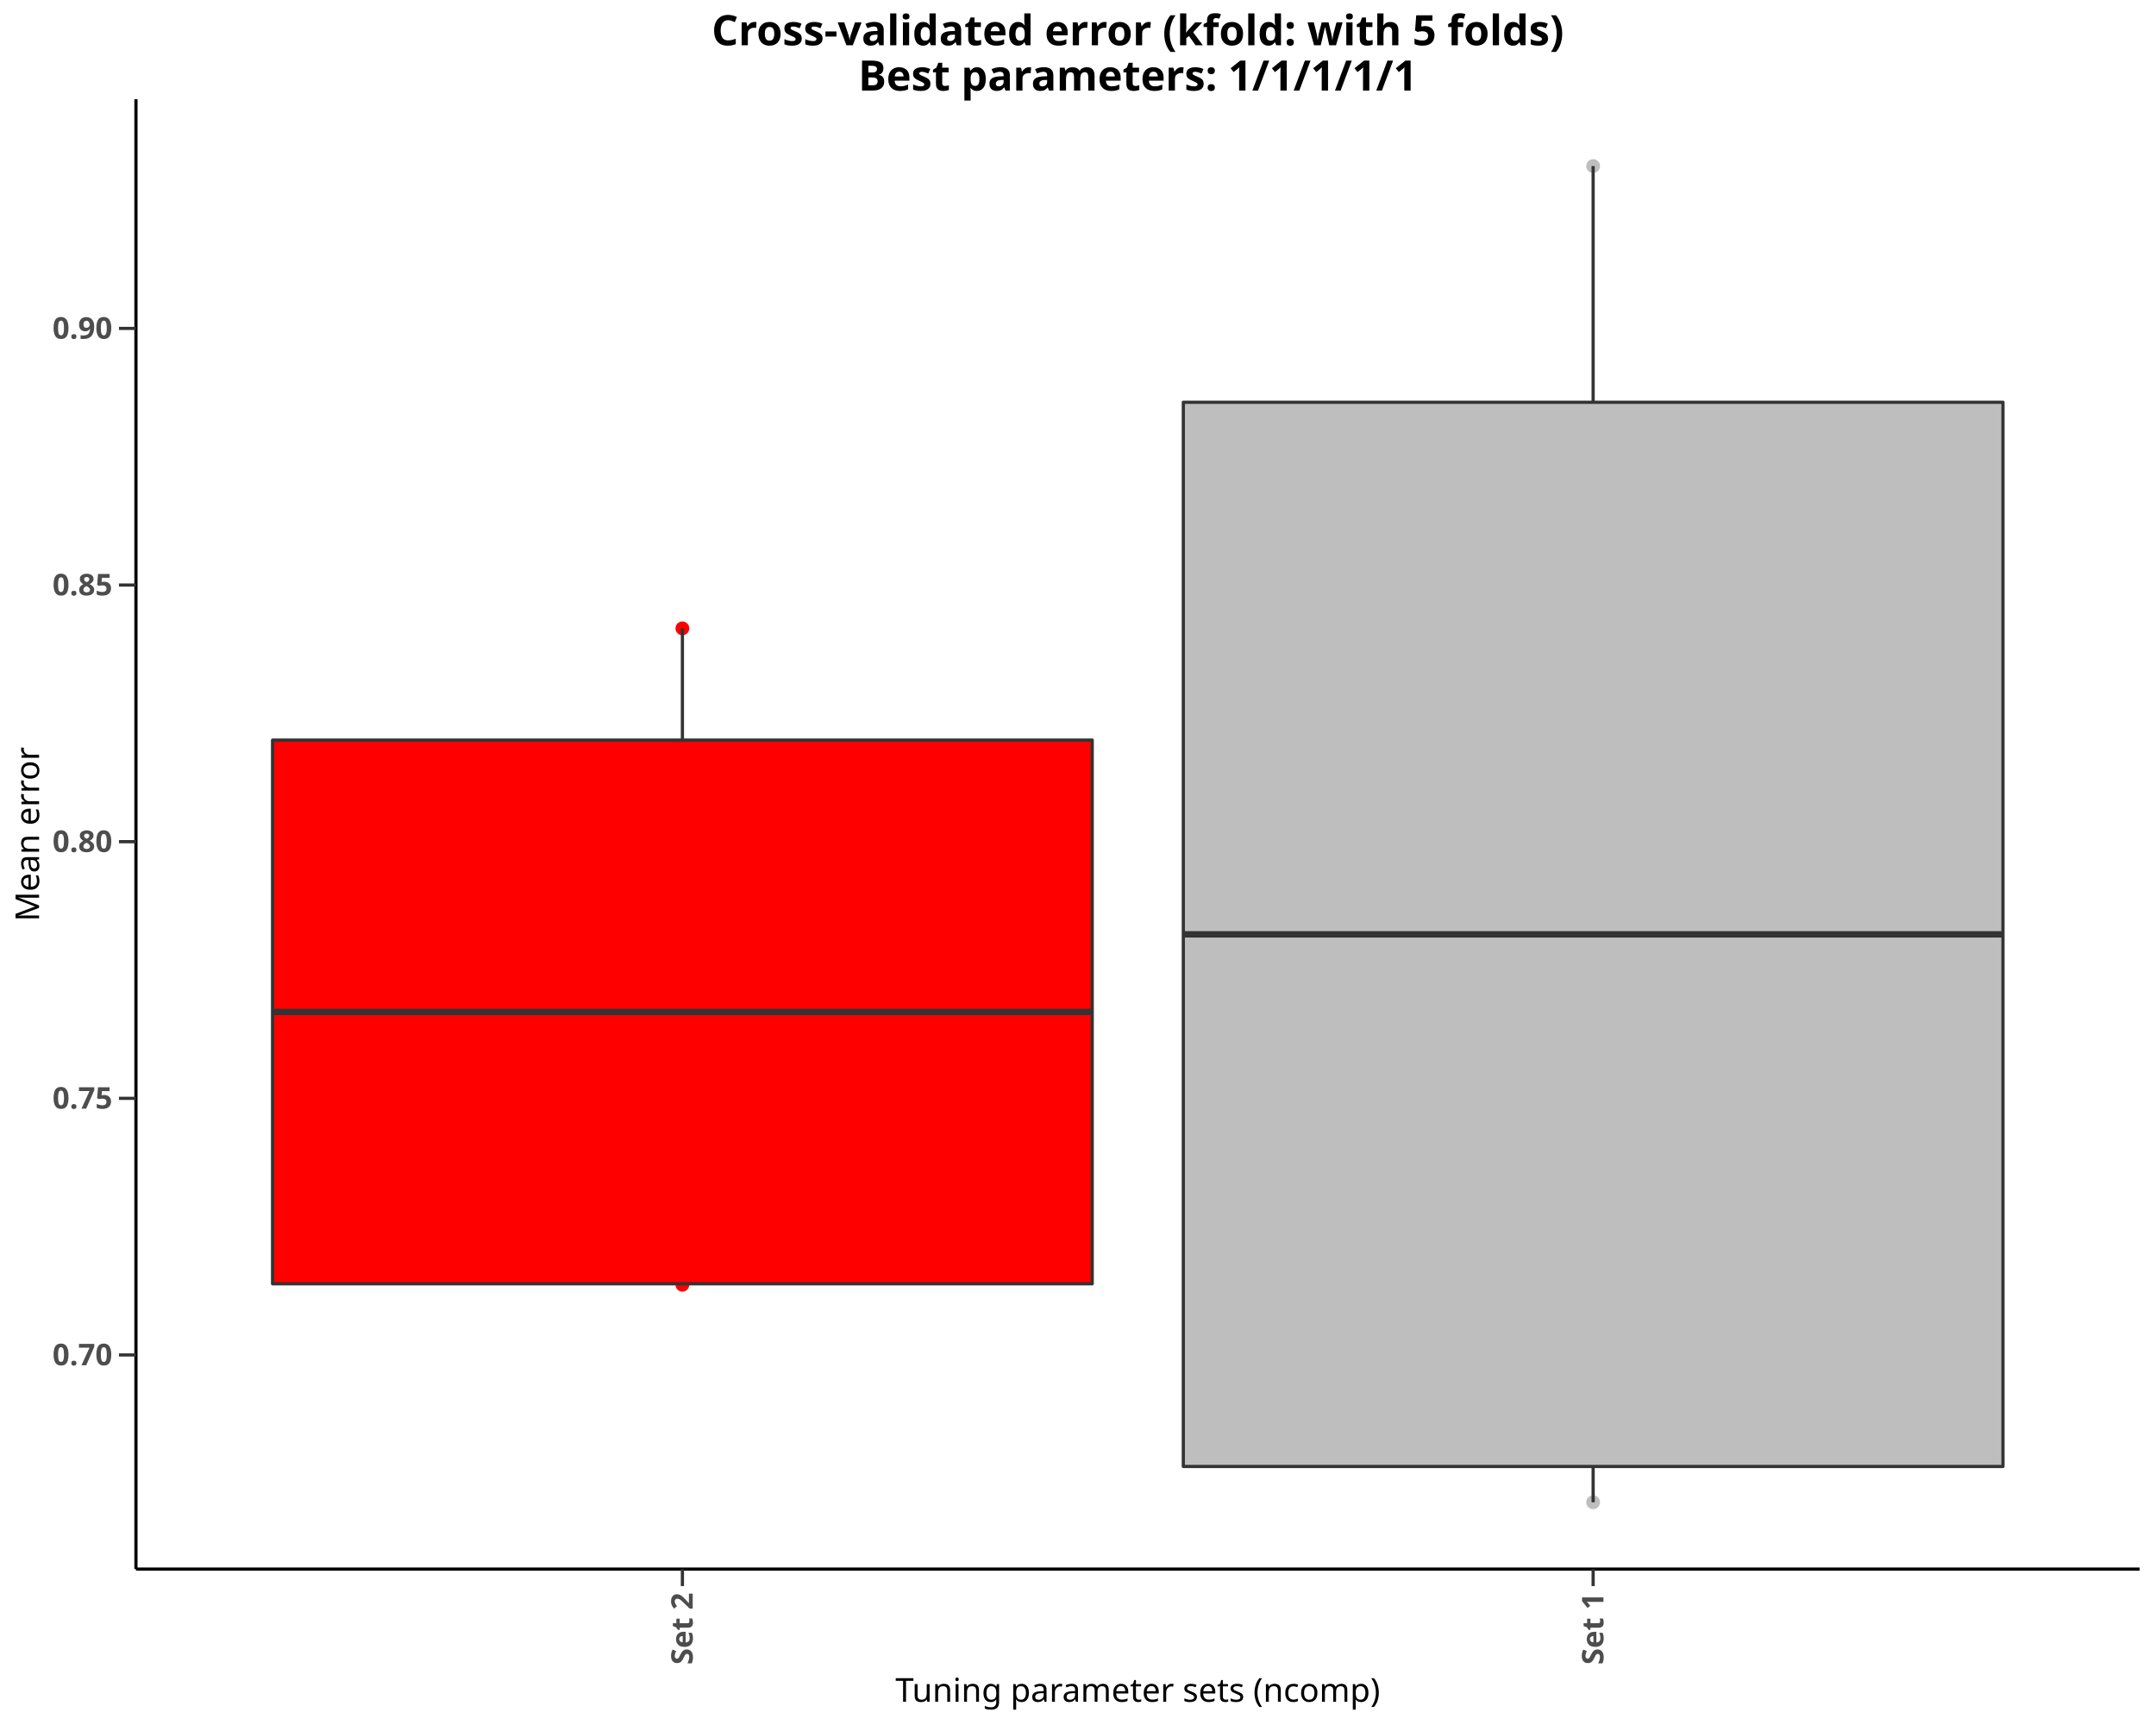
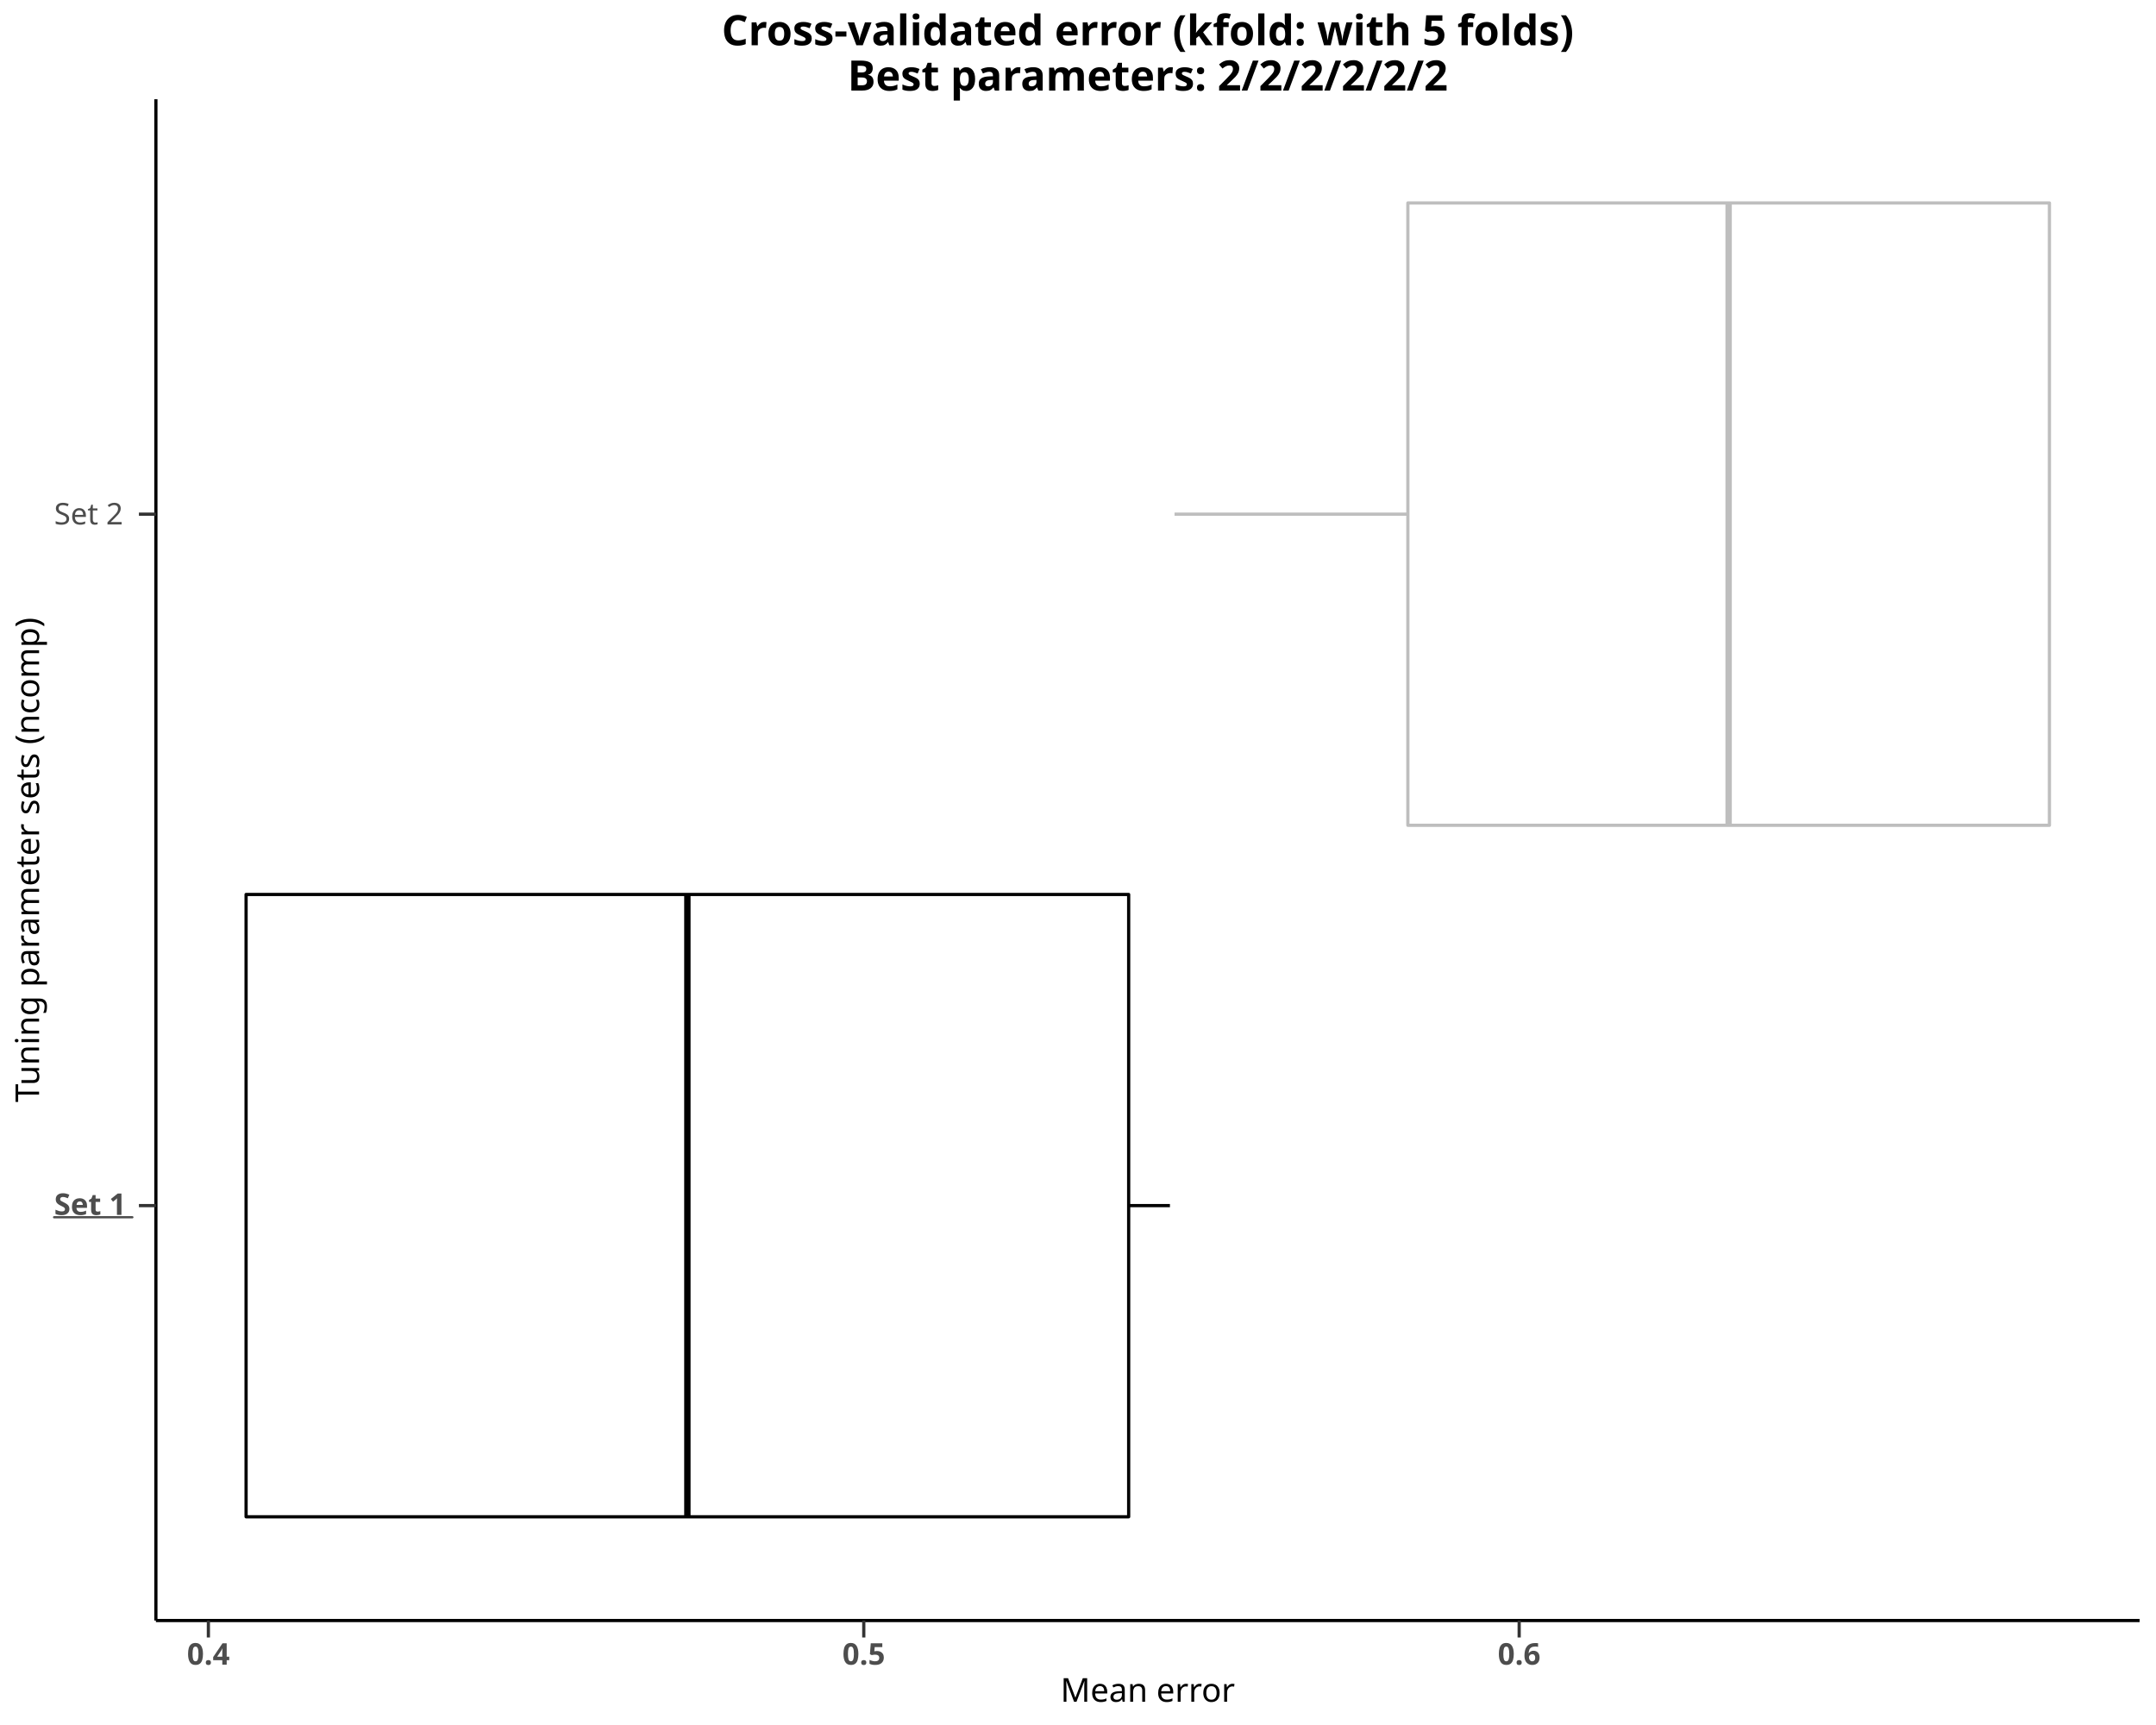
<svg xmlns="http://www.w3.org/2000/svg" class="svglite" data-engine-version="2.0" width="720.00pt" height="576.00pt" viewBox="0 0 720.00 576.00">
  <defs>
    <style type="text/css">
    .svglite line, .svglite polyline, .svglite polygon, .svglite path, .svglite rect, .svglite circle {
      fill: none;
      stroke: #000000;
      stroke-linecap: round;
      stroke-linejoin: round;
      stroke-miterlimit: 10.00;
    }
  </style>
  </defs>
  <rect width="100%" height="100%" style="stroke: none; fill: #FFFFFF;" />
  <defs>
    <clipPath id="cpMC4wMHw3MjAuMDB8MC4wMHw1NzYuMDA=">
      <rect x="0.00" y="0.00" width="720.00" height="576.00" />
    </clipPath>
  </defs>
  <g clip-path="url(#cpMC4wMHw3MjAuMDB8MC4wMHw1NzYuMDA=)">
    <rect x="0.00" y="0.00" width="720.00" height="576.00" style="stroke-width: 1.07; stroke: #FFFFFF; fill: #FFFFFF;" />
  </g>
  <defs>
-     <clipPath id="cpNDUuNDB8NzE0LjUyfDMzLjE0fDUyMy45NA==">
-       <rect x="45.40" y="33.14" width="669.12" height="490.80" />
+     <clipPath id="cpNTIuMDZ8NzE0LjUyfDMzLjE0fDU0MS4xMQ==">
+       <rect x="52.06" y="33.14" width="662.46" height="507.97" />
    </clipPath>
  </defs>
-   <g clip-path="url(#cpNDUuNDB8NzE0LjUyfDMzLjE0fDUyMy45NA==)">
-     <rect x="45.40" y="33.14" width="669.12" height="490.80" style="stroke-width: 1.07; stroke: none; fill: #FFFFFF;" />
-     <circle cx="532.03" cy="501.63" r="1.95" style="stroke-width: 0.71; stroke: #BEBEBE; fill: #BEBEBE;" />
-     <circle cx="227.89" cy="393.51" r="1.95" style="stroke-width: 0.71; stroke: #FF0000; fill: #FF0000;" />
-     <circle cx="532.03" cy="230.87" r="1.95" style="stroke-width: 0.71; stroke: #BEBEBE; fill: #BEBEBE;" />
-     <circle cx="227.89" cy="378.55" r="1.95" style="stroke-width: 0.71; stroke: #FF0000; fill: #FF0000;" />
-     <circle cx="532.03" cy="444.99" r="1.95" style="stroke-width: 0.71; stroke: #BEBEBE; fill: #BEBEBE;" />
-     <circle cx="227.89" cy="209.82" r="1.95" style="stroke-width: 0.71; stroke: #FF0000; fill: #FF0000;" />
-     <circle cx="532.03" cy="55.45" r="1.95" style="stroke-width: 0.71; stroke: #BEBEBE; fill: #BEBEBE;" />
-     <circle cx="227.89" cy="278.63" r="1.95" style="stroke-width: 0.71; stroke: #FF0000; fill: #FF0000;" />
-     <circle cx="532.03" cy="327.03" r="1.95" style="stroke-width: 0.71; stroke: #BEBEBE; fill: #BEBEBE;" />
-     <circle cx="227.89" cy="429.00" r="1.95" style="stroke-width: 0.71; stroke: #FF0000; fill: #FF0000;" />
-     <line x1="227.89" y1="247.13" x2="227.89" y2="209.82" style="stroke-width: 1.07; stroke: #333333; stroke-linecap: butt;" />
-     <line x1="227.89" y1="428.68" x2="227.89" y2="429.00" style="stroke-width: 1.07; stroke: #333333; stroke-linecap: butt;" />
-     <polygon points="91.02,247.13 91.02,428.68 364.75,428.68 364.75,247.13 91.02,247.13 " style="stroke-width: 1.07; stroke: #333333; fill: #FF0000;" />
-     <line x1="91.02" y1="337.90" x2="364.75" y2="337.90" style="stroke-width: 2.13; stroke: #333333; stroke-linecap: butt;" />
-     <line x1="532.03" y1="134.32" x2="532.03" y2="55.45" style="stroke-width: 1.07; stroke: #333333; stroke-linecap: butt;" />
-     <line x1="532.03" y1="489.67" x2="532.03" y2="501.63" style="stroke-width: 1.07; stroke: #333333; stroke-linecap: butt;" />
-     <polygon points="395.17,134.32 395.17,489.67 668.90,489.67 668.90,134.32 395.17,134.32 " style="stroke-width: 1.07; stroke: #333333; fill: #BEBEBE;" />
-     <line x1="395.17" y1="311.99" x2="668.90" y2="311.99" style="stroke-width: 2.13; stroke: #333333; stroke-linecap: butt;" />
+   <g clip-path="url(#cpNTIuMDZ8NzE0LjUyfDMzLjE0fDU0MS4xMQ==)">
+     <rect x="52.06" y="33.14" width="662.46" height="507.97" style="stroke-width: 1.07; stroke: none; fill: #FFFFFF;" />
+     <line x1="376.92" y1="402.57" x2="390.70" y2="402.57" style="stroke-width: 1.07; stroke-linecap: butt;" />
+     <line x1="82.18" y1="402.57" x2="92.18" y2="402.57" style="stroke-width: 1.07; stroke-linecap: butt;" />
+     <polygon points="376.92,506.47 82.18,506.47 82.18,298.67 376.92,298.67 376.92,506.47 " style="stroke-width: 1.07; fill: #FFFFFF;" />
+     <line x1="229.55" y1="506.47" x2="229.55" y2="298.67" style="stroke-width: 2.13; stroke-linecap: butt;" />
+     <line x1="684.41" y1="171.68" x2="649.57" y2="171.68" style="stroke-width: 1.07; stroke: #BEBEBE; stroke-linecap: butt;" />
+     <line x1="470.16" y1="171.68" x2="392.24" y2="171.68" style="stroke-width: 1.07; stroke: #BEBEBE; stroke-linecap: butt;" />
+     <polygon points="684.41,275.58 470.16,275.58 470.16,67.77 684.41,67.77 684.41,275.58 " style="stroke-width: 1.07; stroke: #BEBEBE; fill: #FFFFFF;" />
+     <line x1="577.28" y1="275.58" x2="577.28" y2="67.77" style="stroke-width: 2.13; stroke: #BEBEBE; stroke-linecap: butt;" />
  </g>
  <g clip-path="url(#cpMC4wMHw3MjAuMDB8MC4wMHw1NzYuMDA=)">
-     <polyline points="45.40,523.94 45.40,33.14 " style="stroke-width: 1.07; stroke-linecap: butt;" />
-     <text x="37.54" y="455.88" text-anchor="end" style="font-size: 10.00px; font-weight: bold; fill: #4D4D4D; font-family: sans;" textLength="19.46px" lengthAdjust="spacingAndGlyphs">0.70</text>
-     <text x="37.54" y="370.19" text-anchor="end" style="font-size: 10.00px; font-weight: bold; fill: #4D4D4D; font-family: sans;" textLength="19.46px" lengthAdjust="spacingAndGlyphs">0.75</text>
-     <text x="37.54" y="284.49" text-anchor="end" style="font-size: 10.00px; font-weight: bold; fill: #4D4D4D; font-family: sans;" textLength="19.46px" lengthAdjust="spacingAndGlyphs">0.80</text>
-     <text x="37.54" y="198.80" text-anchor="end" style="font-size: 10.00px; font-weight: bold; fill: #4D4D4D; font-family: sans;" textLength="19.46px" lengthAdjust="spacingAndGlyphs">0.85</text>
-     <text x="37.54" y="113.10" text-anchor="end" style="font-size: 10.00px; font-weight: bold; fill: #4D4D4D; font-family: sans;" textLength="19.46px" lengthAdjust="spacingAndGlyphs">0.90</text>
-     <polyline points="39.73,452.44 45.40,452.44 " style="stroke-width: 1.07; stroke: #333333; stroke-linecap: butt;" />
-     <polyline points="39.73,366.75 45.40,366.75 " style="stroke-width: 1.07; stroke: #333333; stroke-linecap: butt;" />
-     <polyline points="39.73,281.05 45.40,281.05 " style="stroke-width: 1.07; stroke: #333333; stroke-linecap: butt;" />
-     <polyline points="39.73,195.35 45.40,195.35 " style="stroke-width: 1.07; stroke: #333333; stroke-linecap: butt;" />
-     <polyline points="39.73,109.66 45.40,109.66 " style="stroke-width: 1.07; stroke: #333333; stroke-linecap: butt;" />
-     <polyline points="45.40,523.94 714.52,523.94 " style="stroke-width: 1.07; stroke-linecap: butt;" />
-     <polyline points="227.89,529.61 227.89,523.94 " style="stroke-width: 1.07; stroke: #333333; stroke-linecap: butt;" />
-     <polyline points="532.03,529.61 532.03,523.94 " style="stroke-width: 1.07; stroke: #333333; stroke-linecap: butt;" />
-     <text transform="translate(231.33,531.80) rotate(-90)" text-anchor="end" style="font-size: 10.00px; font-weight: bold; fill: #4D4D4D; font-family: sans;" textLength="26.13px" lengthAdjust="spacingAndGlyphs">Set  2</text>
-     <text transform="translate(535.47,531.80) rotate(-90)" text-anchor="end" style="font-size: 10.00px; font-weight: bold; fill: #4D4D4D; font-family: sans;" textLength="26.13px" lengthAdjust="spacingAndGlyphs">Set  1</text>
-     <text x="379.96" y="568.24" text-anchor="middle" style="font-size: 11.00px; font-family: sans;" textLength="153.48px" lengthAdjust="spacingAndGlyphs">Tuning parameter sets (ncomp)</text>
-     <text transform="translate(13.05,278.54) rotate(-90)" text-anchor="middle" style="font-size: 11.00px; font-family: sans;" textLength="53.80px" lengthAdjust="spacingAndGlyphs">Mean error</text>
-     <text x="379.96" y="15.11" text-anchor="middle" style="font-size: 14.00px; font-weight: bold; font-family: sans;" textLength="251.34px" lengthAdjust="spacingAndGlyphs">Cross-validated error (kfold: with 5 folds)</text>
-     <text x="379.96" y="30.23" text-anchor="middle" style="font-size: 14.00px; font-weight: bold; font-family: sans;" textLength="165.00px" lengthAdjust="spacingAndGlyphs">Best parameters: 1/1/1/1/1</text>
+     <polyline points="52.06,541.11 52.06,33.14 " style="stroke-width: 1.07; stroke-linecap: butt;" />
+     <text x="18.07" y="405.67" style="font-size: 10.00px; font-weight: bold; fill: #4D4D4D; font-family: sans;" textLength="26.13px" lengthAdjust="spacingAndGlyphs">Set  1</text>
+     <polyline points="18.07,406.46 44.20,406.46 " style="stroke-width: 0.75; stroke: #4D4D4D;" />
+     <text x="18.07" y="175.12" style="font-size: 10.00px; fill: #4D4D4D; font-family: sans;" textLength="26.13px" lengthAdjust="spacingAndGlyphs">Set  2</text>
+     <polyline points="46.39,402.57 52.06,402.57 " style="stroke-width: 1.07; stroke: #333333; stroke-linecap: butt;" />
+     <polyline points="46.39,171.68 52.06,171.68 " style="stroke-width: 1.07; stroke: #333333; stroke-linecap: butt;" />
+     <polyline points="52.06,541.11 714.52,541.11 " style="stroke-width: 1.07; stroke-linecap: butt;" />
+     <polyline points="69.59,546.78 69.59,541.11 " style="stroke-width: 1.07; stroke: #333333; stroke-linecap: butt;" />
+     <polyline points="288.46,546.78 288.46,541.11 " style="stroke-width: 1.07; stroke: #333333; stroke-linecap: butt;" />
+     <polyline points="507.33,546.78 507.33,541.11 " style="stroke-width: 1.07; stroke: #333333; stroke-linecap: butt;" />
+     <text x="69.59" y="555.85" text-anchor="middle" style="font-size: 10.00px; font-weight: bold; fill: #4D4D4D; font-family: sans;" textLength="13.90px" lengthAdjust="spacingAndGlyphs">0.4</text>
+     <text x="288.46" y="555.85" text-anchor="middle" style="font-size: 10.00px; font-weight: bold; fill: #4D4D4D; font-family: sans;" textLength="13.90px" lengthAdjust="spacingAndGlyphs">0.5</text>
+     <text x="507.33" y="555.85" text-anchor="middle" style="font-size: 10.00px; font-weight: bold; fill: #4D4D4D; font-family: sans;" textLength="13.90px" lengthAdjust="spacingAndGlyphs">0.6</text>
+     <text x="383.29" y="568.24" text-anchor="middle" style="font-size: 11.00px; font-family: sans;" textLength="53.80px" lengthAdjust="spacingAndGlyphs">Mean error</text>
+     <text transform="translate(13.05,287.12) rotate(-90)" text-anchor="middle" style="font-size: 11.00px; font-family: sans;" textLength="153.48px" lengthAdjust="spacingAndGlyphs">Tuning parameter sets (ncomp)</text>
+     <text x="383.29" y="15.11" text-anchor="middle" style="font-size: 14.00px; font-weight: bold; font-family: sans;" textLength="251.34px" lengthAdjust="spacingAndGlyphs">Cross-validated error (kfold: with 5 folds)</text>
+     <text x="383.29" y="30.23" text-anchor="middle" style="font-size: 14.00px; font-weight: bold; font-family: sans;" textLength="176.68px" lengthAdjust="spacingAndGlyphs">Best parameters: 2/2/2/2/2/2</text>
  </g>
</svg>
